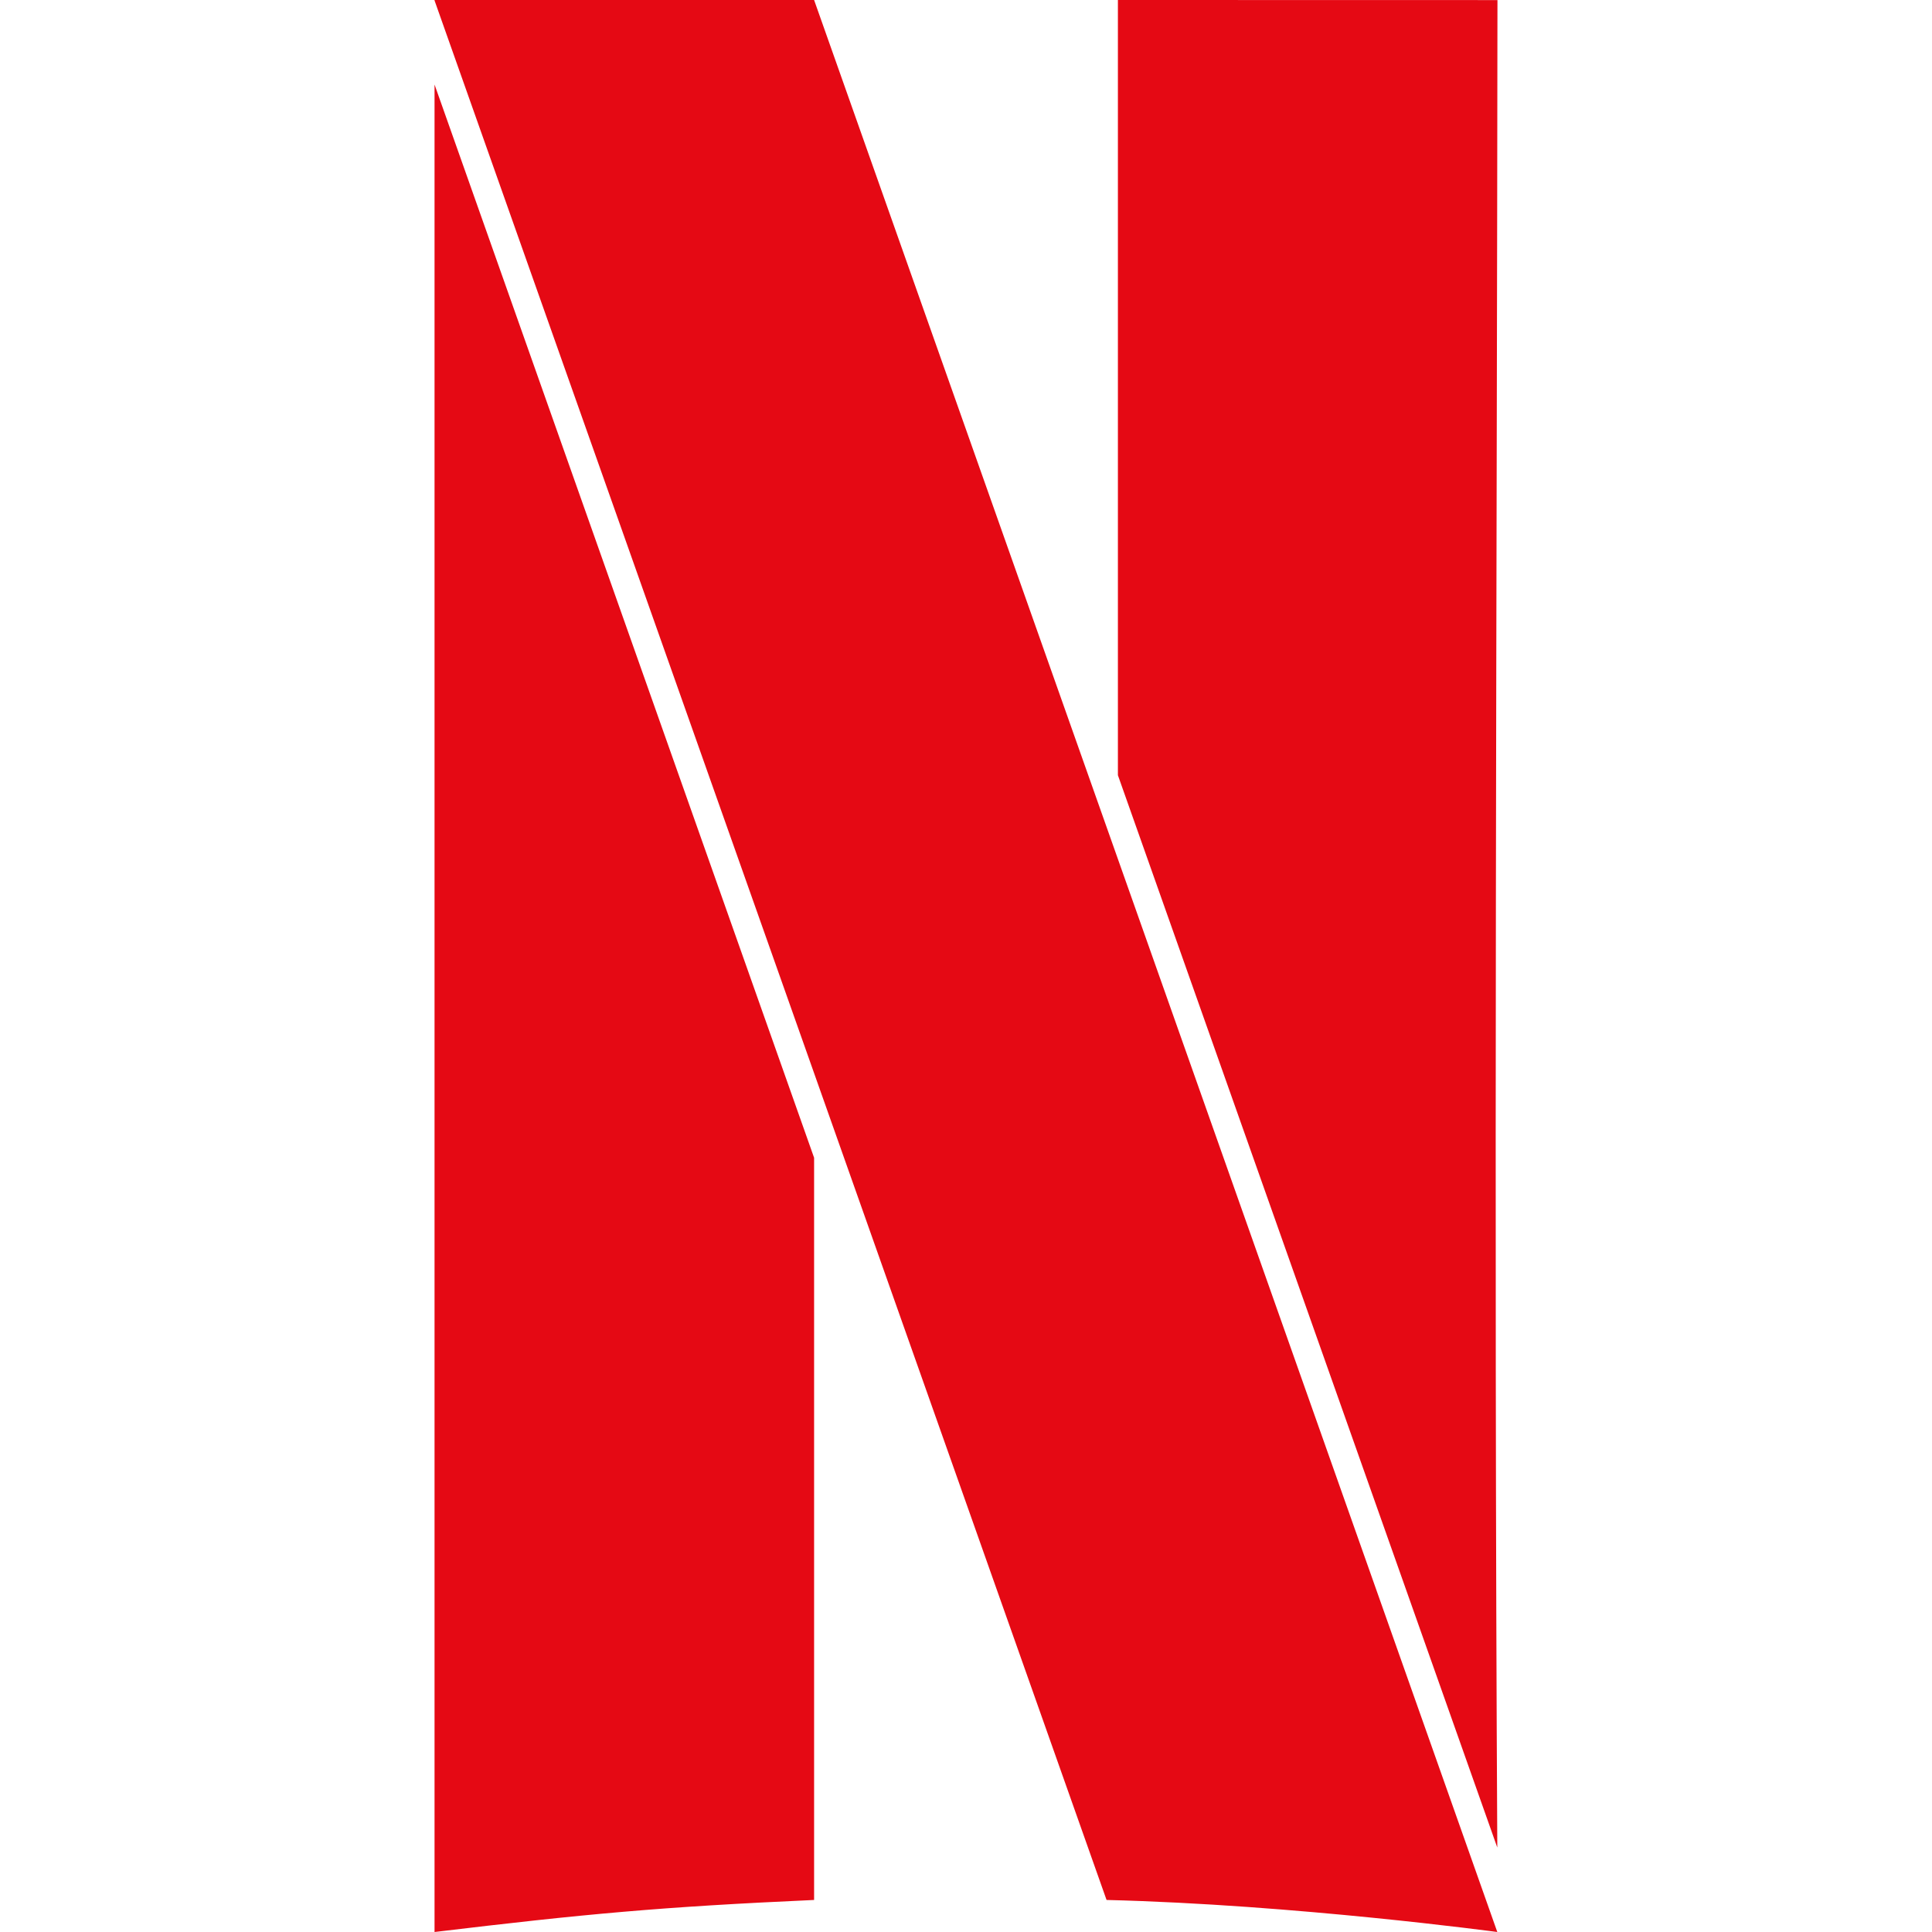
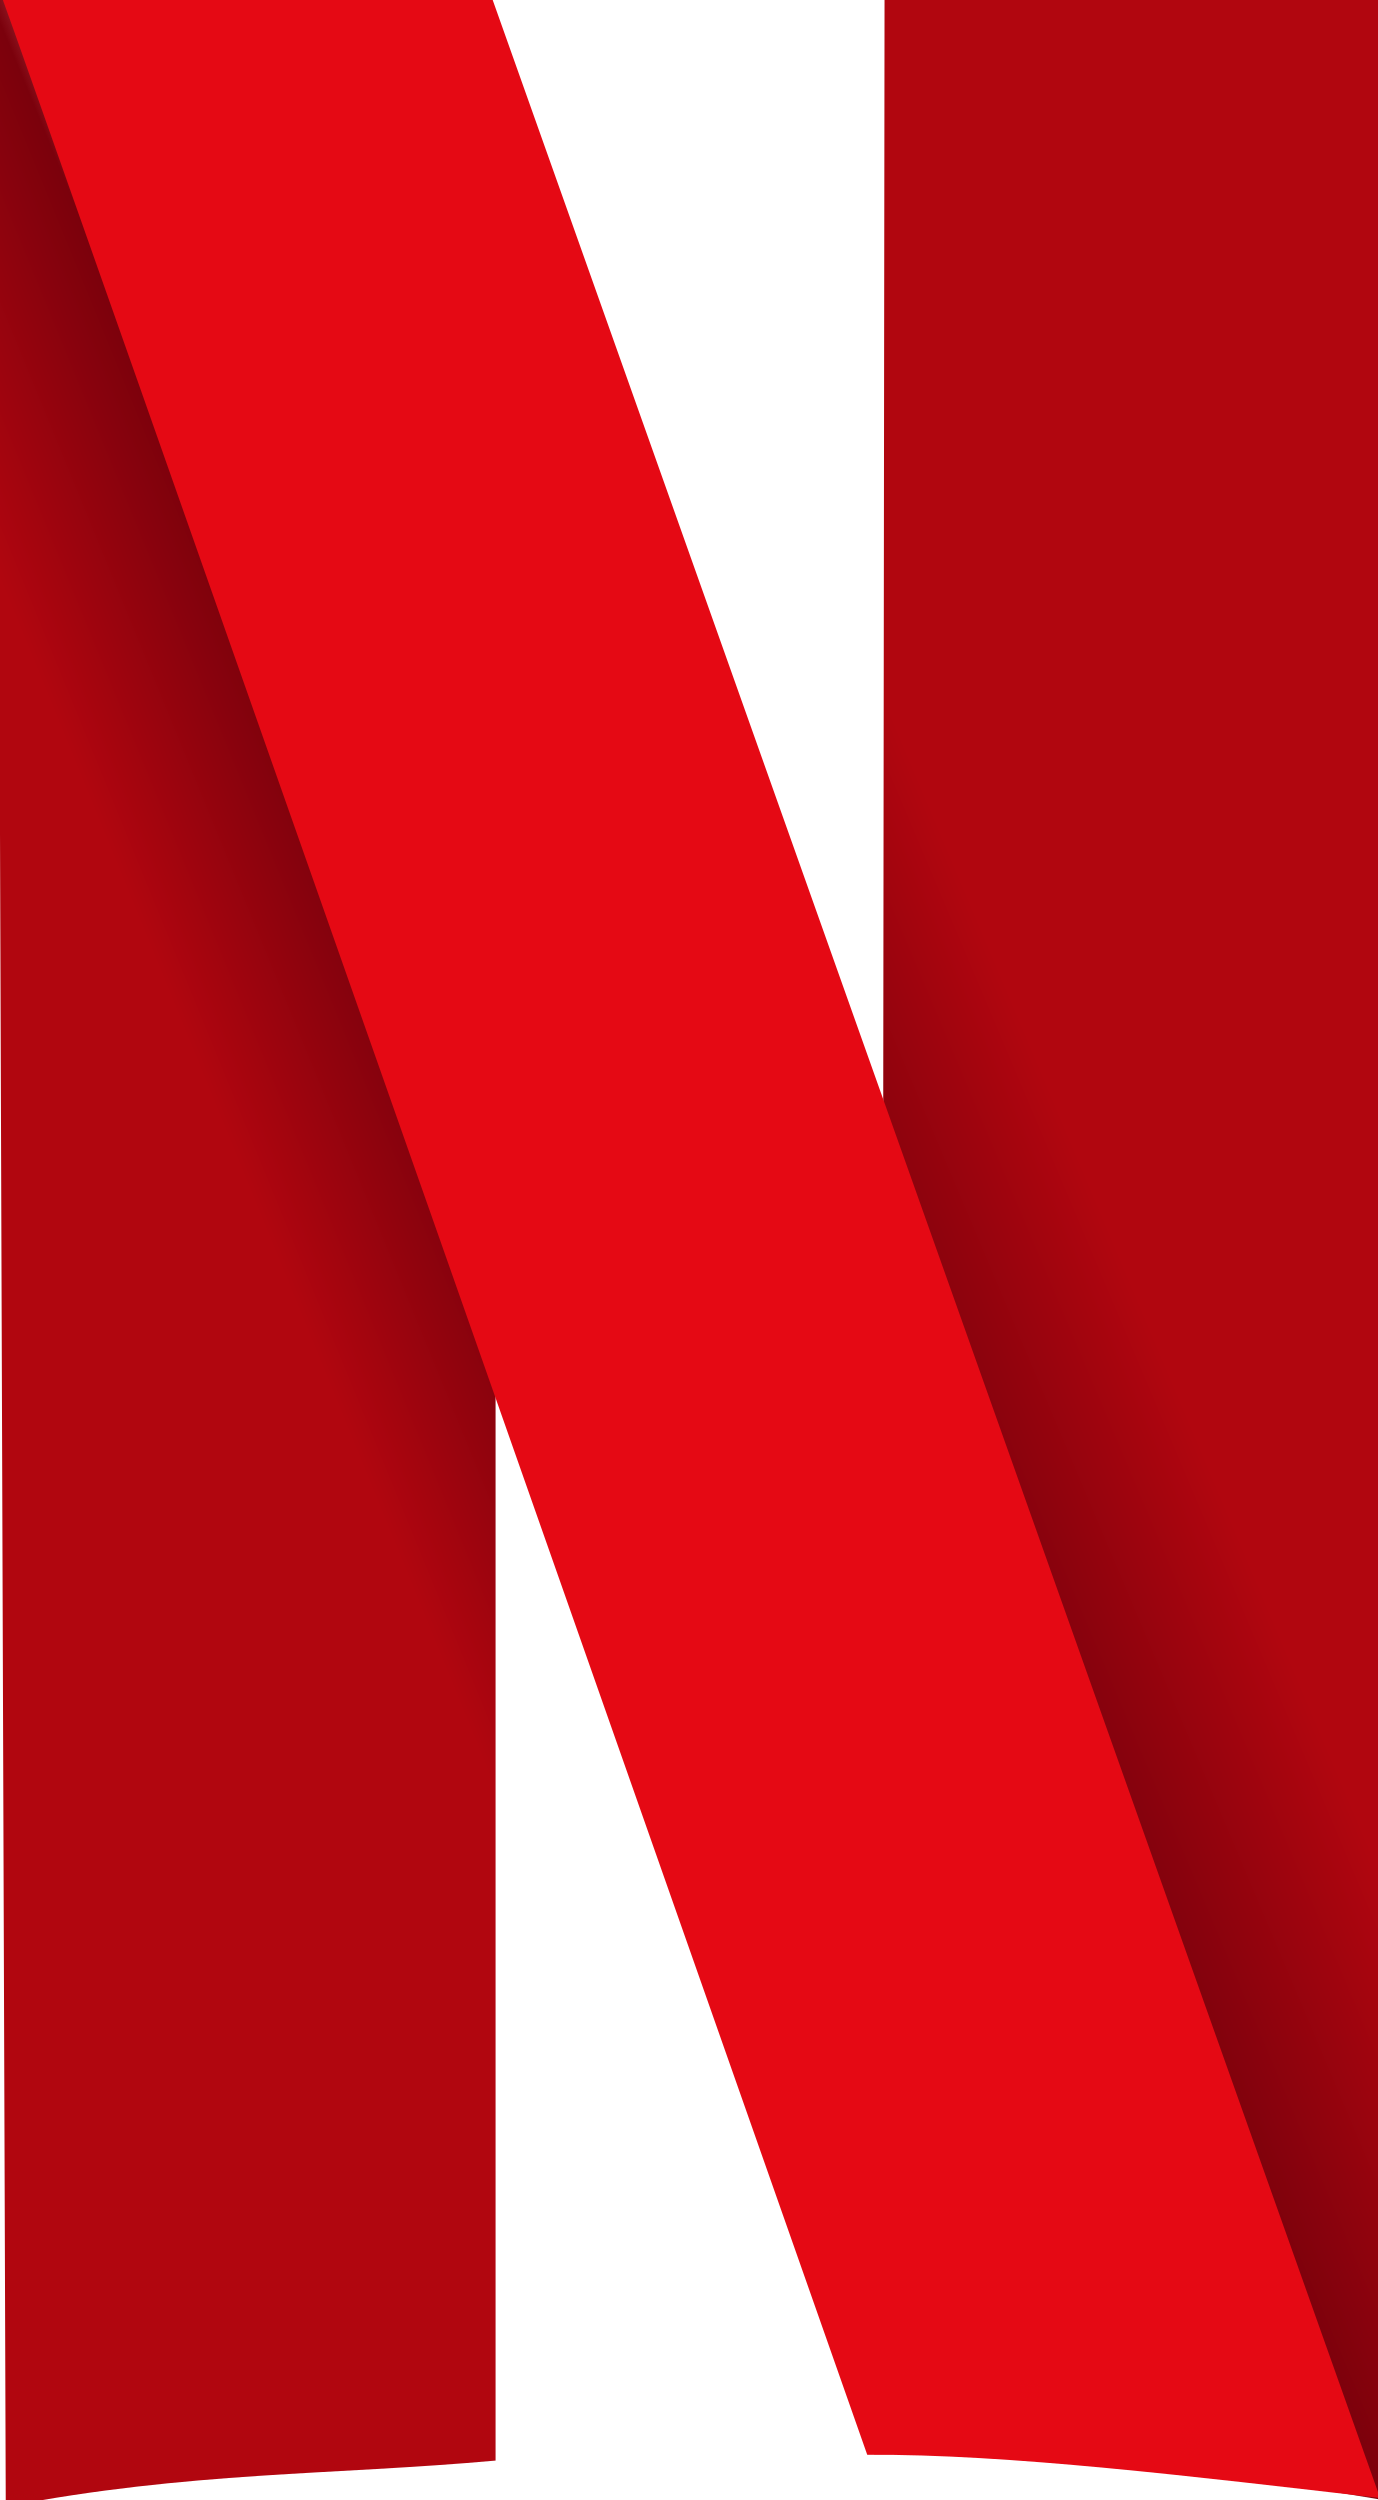
- <svg xmlns="http://www.w3.org/2000/svg" fill="#E50914" role="img" viewBox="0 0 24 24">
-   <path d="M5.398 0v.006c3.028 8.556 5.37 15.175 8.348 23.596 2.344.058 4.85.398 4.854.398-2.8-7.924-5.923-16.747-8.487-24zm8.489 0v9.63L18.6 22.951c-.043-7.86-.004-15.913.002-22.95zM5.398 1.05V24c1.873-.225 2.81-.312 4.715-.398v-9.22z" />
+ <svg xmlns="http://www.w3.org/2000/svg" xmlns:xlink="http://www.w3.org/1999/xlink" id="Netflix_Symbol_RGB" width="551.111" height="1000" version="1.1" viewBox="0 0 551.111 1000">
+   <defs id="defs4">
+     <linearGradient id="linearGradient35887">
+       <stop style="stop-color:#b1060f;stop-opacity:1" id="stop35883" offset="0" />
+       <stop style="stop-color:#7b010c;stop-opacity:1" id="stop36053" offset=".625" />
+       <stop style="stop-color:#b1060f;stop-opacity:0" id="stop35885" offset="1" />
+     </linearGradient>
+     <linearGradient id="linearGradient19332">
+       <stop style="stop-color:#b1060f;stop-opacity:1" id="stop19328" offset="0" />
+       <stop style="stop-color:#7b010c;stop-opacity:1" id="stop19560" offset=".546" />
+       <stop style="stop-color:#e50914;stop-opacity:0" id="stop19330" offset="1" />
+     </linearGradient>
+     <style id="style2" />
+     <linearGradient id="linearGradient13368" x1="78.234" x2="221.663" y1="423.767" y2="365.092" gradientUnits="userSpaceOnUse" xlink:href="#linearGradient19332" />
+     <linearGradient id="linearGradient35889" x1="456.365" x2="309.676" y1="521.56" y2="583.495" gradientUnits="userSpaceOnUse" xlink:href="#linearGradient35887" />
+   </defs>
+   <path style="fill:url(#linearGradient13368);stroke:none;stroke-width:1px;stroke-linecap:butt;stroke-linejoin:miter;stroke-opacity:1;fill-opacity:1" id="path6055" d="M -1.152,-1.152 2.305,1002.67 C 75.578,988.559 133.197,990.101 198.229,984.23 V 0 Z" />
+   <path style="fill:url(#linearGradient35889);stroke:none;stroke-width:1px;stroke-linecap:butt;stroke-linejoin:miter;stroke-opacity:1;fill-opacity:1" id="path678" d="m 353.816,0 h 199.382 l 2.305,1000.365 -202.839,-33.422 z" />
+   <path style="fill:#e50914;fill-opacity:1;stroke:none;stroke-width:1px;stroke-linecap:butt;stroke-linejoin:miter;stroke-opacity:1" id="path362" d="M 1.152,-3.6590427e-7 C 5.762,11.525 346.901,981.925 346.901,981.925 c 56.056,-0.4 131.219,8.753 205.144,17.287 L 197.077,-3.6590427e-7 Z" />
</svg>
